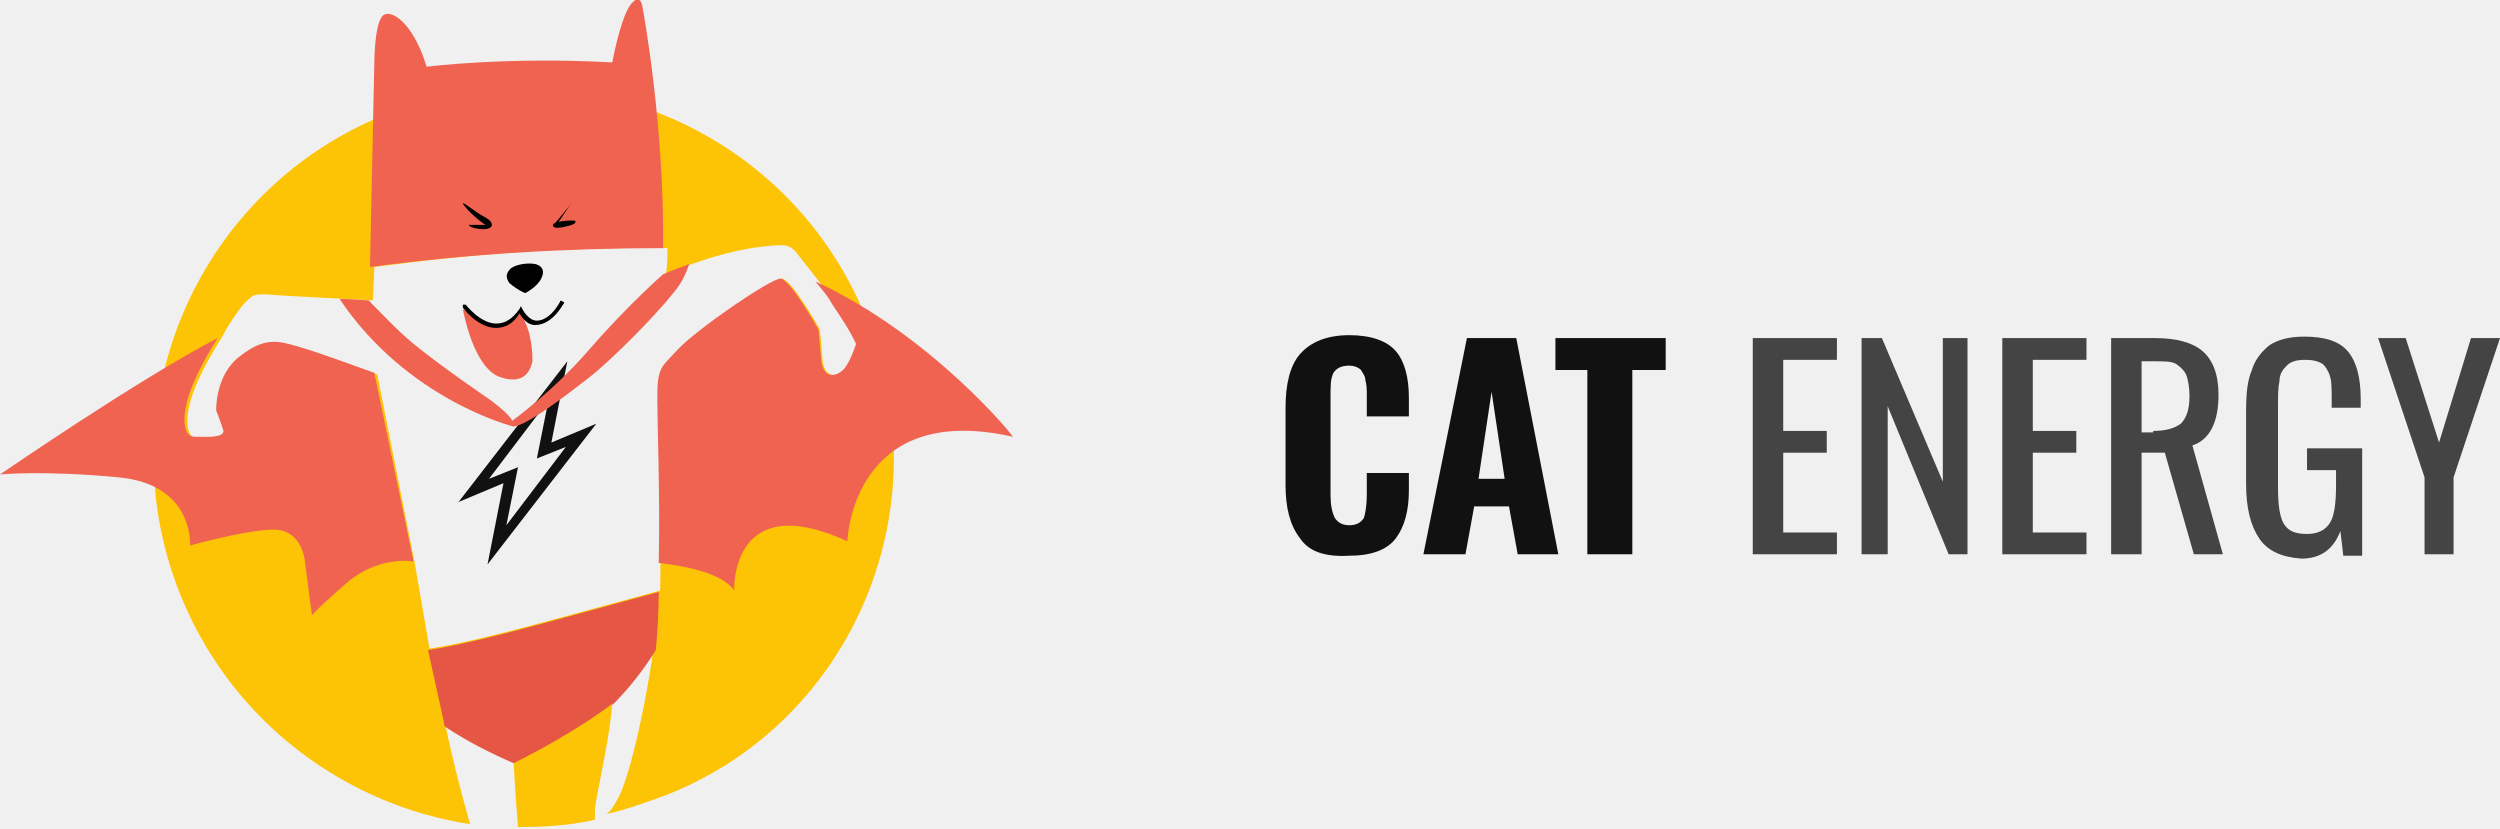
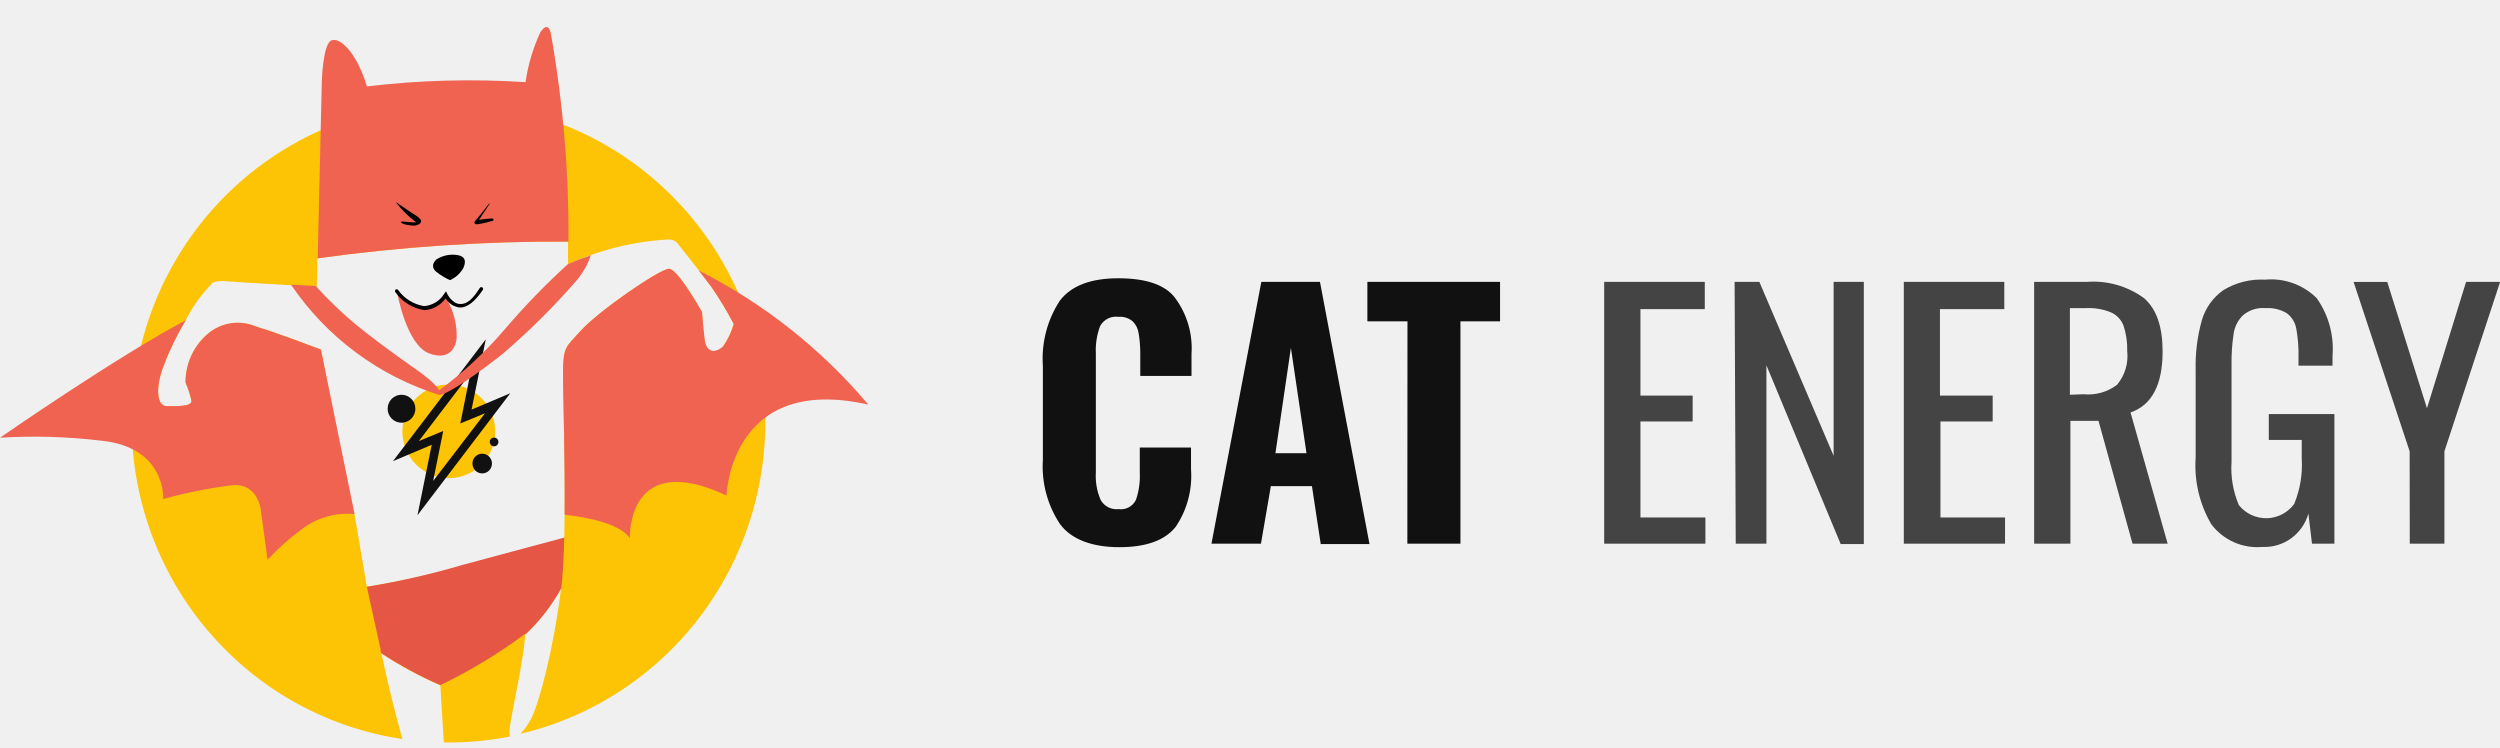
- <svg xmlns="http://www.w3.org/2000/svg" version="1.1" id="Layer_2" x="0px" y="0px" viewBox="0 0 172.3 57.1" style="enable-background:new 0 0 172.3 57.1;" xml:space="preserve">
-   <style type="text/css">
-     .st0 {
-       fill: #FDC305;
-     }
-     .st1 {
-       fill: #F06351;
-     }
-     .st2 {
-       fill: #E55645;
-     }
-     .st3 {
-       fill: #111111;
-     }
-     .st4 {
-       fill: #444444;
-     }
-   </style>
-   <path class="st0" d="M59.6,21.7C54.2,8.7,39.3,2.6,26.3,8S7.1,28.4,12.6,41.4c3.6,8.5,11.3,14.1,19.8,15.4c-0.6-2.1-1.2-4.4-1.7-6.8   c1.5,1,3.1,1.8,4.7,2.5c0,0,0,0,0,0c0,0,0.1,2.1,0.3,4.5c1.8,0,3.5-0.1,5.3-0.5c0-0.2,0-0.4,0-0.8c0.3-1.9,1.1-5.2,1.2-7.4   c1.1-1.1,2.1-2.3,2.9-3.7c0,0,0,0,0,0c0,0.1,0,0.3-0.1,0.4c-0.6,4.2-1.7,8.8-2.4,10c-0.2,0.4-0.5,0.9-0.8,1.1   c1.4-0.3,2.7-0.8,4.1-1.3C58.9,49.7,65.1,34.7,59.6,21.7z M58.2,25.5c-0.4,0.4-1.3,0.7-1.5-0.6c-0.1-1.3-0.2-2.2-0.2-2.2   s-1.9-3.4-2.6-3.5c-0.7,0-5.8,3.5-7.1,4.9c-1.2,1.3-1.4,1.2-1.4,3.5c0,1.7,0.2,8.1,0.1,13.1v0v0c0,0-2.2,0.6-8.1,2.2   c-5.9,1.6-7.8,1.8-7.8,1.8l-1-5.8c0,0,0,0,0,0c0,0,0,0,0,0c0,0,0,0,0,0c0,0,0,0,0,0c0,0,0,0,0,0c0,0,0,0,0,0l-2.6-13.1   c0,0-3.8-1.4-5.2-1.8c-1.4-0.4-2.3-0.7-4,0.6c-1.8,1.3-1.7,3.8-1.7,3.8s0.4,1,0.5,1.4c0,0.5-1.2,0.4-2,0.4s-0.9-1.4-0.3-3.1   c0.6-1.7,1.9-3.7,1.9-3.7s1.2-2.3,2.1-2.9c0,0,0.1-0.3,1.2-0.2c1.1,0.1,7.2,0.4,7.2,0.4l0.1-2.3c6.7-0.9,13.4-1.4,20.2-1.3   c0,0.6,0,1.2-0.1,1.8c0,0,4.4-2,8.1-2c0,0,0.4,0,0.8,0.4c0.3,0.4,2.4,3,2.6,3.4c0.2,0.4,1.2,1.7,1.8,3C59,23.7,58.6,25.1,58.2,25.5z   " />
-   <path class="st1" d="M56.2,19.4c0.5,0.6,0.9,1.1,1,1.3c0.2,0.4,1.2,1.7,1.8,3c0,0-0.4,1.3-0.9,1.8c-0.4,0.4-1.3,0.7-1.5-0.6   c-0.1-1.3-0.2-2.2-0.2-2.2s-1.9-3.4-2.6-3.5c-0.7,0-5.8,3.5-7.1,4.9c-1.2,1.3-1.4,1.2-1.4,3.5c0,1.5,0.2,6.6,0.1,11.2   c1.8,0.2,4.4,0.7,5.2,1.9c0,0-0.3-7.1,7.8-3.4c0,0,0.3-9.7,11.4-7.2C69.9,30.1,64.2,23.1,56.2,19.4z" />
-   <path class="st1" d="M45.7,17.1c0.1-8.5-1.4-16.5-1.4-16.5s-0.1-1.3-0.9-0.2c-0.7,1.1-1.2,3.9-1.2,3.9c-7.4-0.4-12.8,0.3-12.8,0.3   c-0.8-2.7-2.2-3.9-2.9-3.6c-0.7,0.3-0.7,3.3-0.7,3.3l-0.3,14.1C32.2,17.5,39,17.1,45.7,17.1z" />
-   <path class="st2" d="M45.2,44.8c0.1-1.1,0.2-2.5,0.2-4c0,0-2.2,0.6-8.1,2.2c-5.9,1.6-7.8,1.8-7.8,1.8l1.1,5c0,0.1,0,0.2,0.1,0.3   c1.5,1,3.1,1.8,4.7,2.5c4.4-2.2,6.8-4.1,6.8-4.1c0,0,0,0,0,0.1C43.4,47.4,44.4,46.1,45.2,44.8z" />
-   <path d="M31.9,14c0-0.1,1,0.7,1.4,0.9s0.6,0.4,0.6,0.6s-0.3,0.3-0.6,0.3s-0.9-0.1-1-0.3c0,0,0.6,0,0.9,0h0.3   C33.5,15.6,32.1,14.5,31.9,14z" />
-   <path d="M39.3,14.1c0,0-1,1.3-1.1,1.3s-0.2,0.3,0.2,0.3s1.1-0.2,1.2-0.3s0.1-0.2-0.1-0.2c-0.2,0-0.7,0-1,0.1L39.3,14.1   C39.4,14.1,39.4,14,39.3,14.1z" />
-   <path d="M36.2,20.2c0,0,0.8-0.4,1.1-1s0-0.9-0.4-1c-0.5-0.1-1.3,0-1.7,0.3c-0.4,0.4-0.3,0.7-0.1,1C35.3,19.7,35.9,20.1,36.2,20.2z" />
-   <path class="st1" d="M35.8,21.4c0,0-0.2,0.4-0.5,0.6c-0.2,0.2-0.6,0.4-1,0.4c-0.6,0-1.1-0.2-1.5-0.4c-0.2-0.1-0.4-0.3-0.5-0.4   c-0.2-0.2-0.4-0.3-0.4-0.3s0.7,4.1,2.6,4.7c1.8,0.6,2.1-0.7,2.2-1.1c0-0.3,0-2.1-0.8-3.2C35.9,21.4,35.9,21.6,35.8,21.4z" />
-   <g>
-     <path d="M34.2,22.6C34.1,22.6,34.1,22.6,34.2,22.6c-1.3,0-2.3-1.4-2.3-1.4c0-0.1,0-0.2,0-0.2c0.1,0,0.2,0,0.2,0c0,0,1,1.3,2.1,1.3     c0,0,0,0,0,0c0.6,0,1.1-0.3,1.6-1l0.1-0.2l0.1,0.2c0,0,0.4,0.8,1,0.8c0.5,0,1.1-0.4,1.6-1.3c0-0.1,0.1-0.1,0.2,0     c0.1,0,0.1,0.1,0,0.2c-0.6,1-1.3,1.4-1.9,1.4c-0.6,0-0.9-0.5-1.1-0.8C35.4,22.3,34.8,22.6,34.2,22.6z" />
+ <svg xmlns="http://www.w3.org/2000/svg" width="174" height="52" fill="none">
+   <g clip-path="url(#a)">
+     <path d="M51.582 20.854a22.231 22.231 0 0 0-6.936-9.09 21.96 21.96 0 0 0-10.503-4.396A21.887 21.887 0 0 0 22.865 8.83a22.083 22.083 0 0 0-9.058 6.934 22.354 22.354 0 0 0-4.43 10.564 22.432 22.432 0 0 0 1.373 11.386 22.238 22.238 0 0 0 6.813 9.184 21.965 21.965 0 0 0 10.442 4.54 99.88 99.88 0 0 1-1.456-5.951 27.756 27.756 0 0 0 4.1 2.215s.104 1.877.241 3.971c1.54.027 3.08-.11 4.592-.408a1.874 1.874 0 0 1 0-.66c.25-1.625.939-4.553 1.077-6.439a13.212 13.212 0 0 0 2.498-3.224l-.052.383c-.474 3.701-1.464 7.655-2.067 8.75a4.845 4.845 0 0 1-.715.999 22.006 22.006 0 0 0 8.563-4.141 22.237 22.237 0 0 0 6.047-7.386 22.45 22.45 0 0 0 .749-18.694Zm-1.266 3.293c-.38.374-1.163.626-1.293-.504-.129-1.13-.163-1.92-.163-1.92s-1.663-2.98-2.283-3.015c-.62-.035-5.022 3.015-6.185 4.344-1.008 1.121-1.206 1.043-1.206 3.015 0 1.486.19 7.1.086 11.392l-7.02 1.886a54.724 54.724 0 0 1-6.72 1.494l-.861-5.066h-.12L22.335 24.33s-3.282-1.252-4.488-1.59a3.213 3.213 0 0 0-3.445.547c-.472.417-.85.931-1.107 1.509a4.437 4.437 0 0 0-.384 1.836c.182.404.321.826.414 1.26.043.417-1.034.374-1.723.374-.69 0-.793-1.251-.25-2.72a19.929 19.929 0 0 1 1.568-3.25 10.312 10.312 0 0 1 1.783-2.51s.12-.296 1.077-.21c.956.088 6.271.374 6.271.374l.043-1.972a121.95 121.95 0 0 1 17.436-1.165v1.59a19.265 19.265 0 0 1 7.011-1.737.778.778 0 0 1 .664.339c.293.373 2.076 2.607 2.283 2.928a24.365 24.365 0 0 1 1.576 2.607 5.44 5.44 0 0 1-.75 1.599v.008Z" fill="#FDC305" />
+     <path d="M48.636 18.83c.405.52.758.981.862 1.12a24.464 24.464 0 0 1 1.576 2.607 5.444 5.444 0 0 1-.74 1.547c-.38.373-1.164.625-1.293-.504-.13-1.13-.18-1.877-.18-1.877s-1.663-2.98-2.283-3.015c-.62-.035-5.023 3.015-6.186 4.344-1.008 1.121-1.206 1.043-1.206 3.015 0 1.304.147 5.779.112 9.758 1.56.174 3.851.609 4.54 1.634 0 0-.25-6.239 6.728-2.972 0 0 .241-8.506 9.872-6.325a37.712 37.712 0 0 0-11.802-9.333Zm-9.071-2.016A79.248 79.248 0 0 0 38.36 2.45s-.129-1.13-.749-.208a12.47 12.47 0 0 0-1.034 3.475 60.535 60.535 0 0 0-11.043.296c-.707-2.39-1.913-3.476-2.49-3.189-.577.287-.646 2.85-.646 2.85l-.284 12.304a121.956 121.956 0 0 1 17.452-1.165Z" fill="#F06351" />
+     <path d="M39.065 40.943c.112-.93.172-2.163.207-3.527l-7.02 1.885a54.73 54.73 0 0 1-6.72 1.538l.957 4.345c0 .095 0 .19.06.286a27.764 27.764 0 0 0 4.1 2.216 36.485 36.485 0 0 0 5.927-3.589v.053a13.208 13.208 0 0 0 2.49-3.207Z" fill="#E55645" />
+     <path d="M27.566 14.094c-.043-.087.861.59 1.214.8.353.208.526.364.526.512 0 .148-.224.295-.534.295-.31 0-.793-.104-.862-.226-.069-.121.517 0 .81 0h.25a6.99 6.99 0 0 1-1.404-1.381Zm6.46.096s-.861 1.112-.939 1.164c-.077.052-.146.295.164.252a6.911 6.911 0 0 0 1.051-.244c.095-.052.06-.173-.103-.156-.164.017-.586.043-.862.096l.732-1.104s.026-.104-.043-.009Zm-2.704 5.308a1.98 1.98 0 0 0 .938-.868c.242-.574 0-.791-.379-.87a2.095 2.095 0 0 0-1.507.296c-.336.322-.293.634 0 .869.29.23.61.423.948.573Z" fill="#000" />
+     <path d="M31.011 20.593a1.78 1.78 0 0 1-.396.522 1.486 1.486 0 0 1-.861.33 1.866 1.866 0 0 1-1.327-.383 1.725 1.725 0 0 1-.456-.39.862.862 0 0 0-.31-.218s.645 3.572 2.213 4.145c1.568.573 1.86-.66 1.904-.99a4.925 4.925 0 0 0-.706-2.816c0-.26-.018-.087-.06-.2Z" fill="#F06351" />
+     <path d="M29.547 21.584a2.998 2.998 0 0 1-2.024-1.243.131.131 0 0 1 0-.173.122.122 0 0 1 .086-.037.121.121 0 0 1 .086.037 2.785 2.785 0 0 0 1.817 1.138 1.806 1.806 0 0 0 1.413-.87l.12-.164.087.191s.327.66.861.695c.534.035.913-.365 1.404-1.12a.123.123 0 0 1 .172-.035.125.125 0 0 1 .035.173c-.574.852-1.117 1.26-1.628 1.225a1.328 1.328 0 0 1-.965-.634 1.954 1.954 0 0 1-1.464.817Z" fill="#000" />
+     <path d="M31.235 33.28c1.784 0 3.23-1.46 3.23-3.259 0-1.8-1.446-3.258-3.23-3.258s-3.23 1.458-3.23 3.258 1.446 3.258 3.23 3.258Z" fill="#FDC305" />
+     <path d="m35.516 27.37-2.696 1.14.99-4.893-6.46 8.48 2.697-1.138-.991 4.901 6.46-8.49Zm-6.365 3.33 3.583-4.701-.698 3.476 1.723-.713-3.61 4.71.699-3.476-1.697.704Zm-1.206-1.278a.969.969 0 0 0 .965-.974.97.97 0 0 0-.965-.973.97.97 0 0 0-.965.973.97.97 0 0 0 .965.974Zm5.616 3.528c.376 0 .68-.308.68-.687a.684.684 0 0 0-.68-.687.684.684 0 0 0-.68.687c0 .379.304.686.68.686Zm.827-1.886a.303.303 0 0 0 .302-.304.303.303 0 0 0-.302-.305.303.303 0 0 0-.301.305c0 .168.135.304.301.304Z" fill="#111" />
+     <path d="M39.522 18.386a49.73 49.73 0 0 0-4.384 4.527 27.555 27.555 0 0 1-4.574 4.258c-.19-.46-1.405-1.32-1.405-1.32s-2.704-1.869-4.48-3.337a27.578 27.578 0 0 1-2.704-2.607l-1.723-.096a19.507 19.507 0 0 0 10.337 7.681c.741-.121 2.826-1.624 4.385-2.85a49.885 49.885 0 0 0 5.169-5.135 5.566 5.566 0 0 0 .982-1.738c-.982.33-1.603.617-1.603.617ZM22.337 24.33s-3.282-1.252-4.488-1.59a3.214 3.214 0 0 0-3.446.547c-.472.417-.85.931-1.107 1.509a4.439 4.439 0 0 0-.383 1.836c.182.404.32.826.413 1.26.043.417-1.033.374-1.723.374-.689 0-.792-1.251-.25-2.72a20.01 20.01 0 0 1 1.568-3.25C8.227 24.764 0 30.464 0 30.464a39.136 39.136 0 0 1 7.055.209c4.523.46 4.307 4.058 4.307 4.058a33.033 33.033 0 0 1 4.85-.965c1.826-.121 1.956 1.842 1.956 1.842l.456 3.354a15.804 15.804 0 0 1 2.283-2.05 5.189 5.189 0 0 1 3.773-1.13L22.337 24.33Z" fill="#F06351" />
+     <path d="M73.79 36.495a7.25 7.25 0 0 1-1.206-4.51v-6.517a7.364 7.364 0 0 1 1.189-4.553c.798-1.037 2.162-1.553 4.091-1.547 1.93.006 3.236.46 3.92 1.364a5.875 5.875 0 0 1 1.145 3.902v1.53h-3.566v-1.66a8.768 8.768 0 0 0-.112-1.304 1.464 1.464 0 0 0-.405-.825 1.341 1.341 0 0 0-.99-.322 1.248 1.248 0 0 0-1.292.652 4.79 4.79 0 0 0-.293 1.911v8.273c-.04.654.076 1.31.336 1.911a1.265 1.265 0 0 0 1.25.634c.241.035.488-.008.705-.124.216-.115.391-.297.5-.519a5.114 5.114 0 0 0 .267-1.902V31.15h3.566v1.503a6.342 6.342 0 0 1-1.06 4.006c-.758.955-2.067 1.425-3.928 1.425-1.86 0-3.316-.522-4.117-1.59ZM87.788 19.62h4.083l3.446 18.247h-3.394l-.612-4.031h-2.86l-.689 4.005h-3.445l3.471-18.22Zm3.144 11.922-1.085-7.334-1.077 7.334h2.162Zm7.03-9.176H95.17V19.62h9.234v2.746h-2.757V37.84h-3.695l.008-15.475Z" fill="#111" />
+     <path d="M111.65 19.62h7.003v1.894h-4.479v6.022h3.635v1.799h-3.635v6.682h4.522v1.824h-7.046v-18.22Zm9.079 0h1.723l5.168 12.104V19.62h2.102v18.247h-1.611l-5.168-12.442V37.84h-2.136l-.078-18.22Zm11.776 0h6.994v1.894h-4.479v6.022h3.67v1.799h-3.635v6.682h4.496v1.824h-7.046v-18.22Zm9.071 0h3.635a5.994 5.994 0 0 1 4.023 1.138c.861.756 1.283 1.99 1.283 3.702 0 2.317-.744 3.733-2.231 4.249l2.584 9.132h-2.446l-2.369-8.55H144.1v8.55h-2.524v-18.22Zm3.445 7.82c.83.081 1.66-.154 2.326-.66a3.115 3.115 0 0 0 .706-2.355 5.12 5.12 0 0 0-.249-1.738 1.645 1.645 0 0 0-.862-.938 4.068 4.068 0 0 0-1.766-.304h-1.111v6.03l.956-.035Zm8.89 9.055a8.104 8.104 0 0 1-1.094-4.65v-6.082a11.857 11.857 0 0 1 .431-3.475 3.894 3.894 0 0 1 1.499-2.094 5.056 5.056 0 0 1 2.894-.73c.657-.063 1.32.02 1.941.241a4.526 4.526 0 0 1 1.66 1.045 6.12 6.12 0 0 1 1.102 4.023v.678h-2.368v-.565a10.088 10.088 0 0 0-.155-2.016 1.742 1.742 0 0 0-.655-1.069 2.567 2.567 0 0 0-1.482-.356 2.158 2.158 0 0 0-1.559.486 2.229 2.229 0 0 0-.663 1.287 13.042 13.042 0 0 0-.147 2.163v6.769a6.575 6.575 0 0 0 .509 3.006 2.434 2.434 0 0 0 1.944.912 2.426 2.426 0 0 0 1.906-.99 7.111 7.111 0 0 0 .526-3.171V30.62h-2.292v-1.799h4.566v9.02h-1.56l-.249-2.095a3.211 3.211 0 0 1-1.206 1.725 3.158 3.158 0 0 1-2.007.595 3.985 3.985 0 0 1-1.971-.328 4.02 4.02 0 0 1-1.57-1.244Zm13.8-5.084-3.902-11.79h2.343l2.765 8.793 2.722-8.794h2.369l-3.876 11.791v6.43h-2.412l-.009-6.43Z" fill="#444" />
  </g>
-   <path class="st3" d="M41.1,29.2l-3.1,1.3l1.1-5.6l-7.5,9.7l3.1-1.3l-1.1,5.6L41.1,29.2z M33.7,33l4.1-5.4l-0.8,4l2-0.8l-4.1,5.4   l0.8-4L33.7,33z" />
-   <path class="st1" d="M45.7,18.9c0,0-2.5,2.2-5.1,5.2c-2.5,2.9-5.3,4.9-5.3,4.9c-0.2-0.5-1.6-1.5-1.6-1.5s-3.1-2.1-5.2-3.8   c-1.2-1-2.3-2.2-3.1-3c-0.3,0-1.1-0.1-2-0.1c4.7,7,12,8.8,12,8.8c0.9-0.1,3.3-1.9,5.1-3.3s4.8-4.5,5.9-5.9c0.6-0.7,0.9-1.4,1.1-2   C46.4,18.6,45.7,18.9,45.7,18.9z" />
-   <path class="st1" d="M25.8,25.7c0,0-3.8-1.4-5.2-1.8c-1.4-0.4-2.3-0.7-4,0.6c-1.8,1.3-1.7,3.8-1.7,3.8s0.4,1,0.5,1.4   c0,0.5-1.2,0.4-2,0.4s-0.9-1.4-0.3-3.1c0.6-1.7,1.9-3.7,1.9-3.7c-5.4,2.8-15,9.4-15,9.4s2.9-0.3,8.2,0.2c5.2,0.5,4.9,4.7,4.9,4.7   s3.5-1,5.6-1.1c2.1-0.1,2.3,2.1,2.3,2.1l0.5,3.8c0,0,0.5-0.6,2.6-2.4c1.9-1.5,3.9-1.4,4.4-1.3c0,0,0,0,0,0L25.8,25.7z" />
-   <g>
-     <path class="st3" d="M89.6,37.1c-0.7-0.9-1-2.1-1-3.7v-5.3c0-1.6,0.3-2.9,1-3.7c0.7-0.8,1.8-1.3,3.4-1.3c1.5,0,2.6,0.4,3.2,1.1     c0.6,0.7,0.9,1.8,0.9,3.2v1.3h-2.9v-1.4c0-0.4,0-0.8-0.1-1.1c0-0.3-0.2-0.5-0.3-0.7c-0.2-0.2-0.5-0.3-0.8-0.3     c-0.6,0-0.9,0.2-1.1,0.5c-0.2,0.4-0.2,0.9-0.2,1.6v6.8c0,0.7,0.1,1.2,0.3,1.6c0.2,0.3,0.5,0.5,1,0.5c0.5,0,0.8-0.2,1-0.5     c0.1-0.3,0.2-0.9,0.2-1.6v-1.5h2.9v1.2c0,1.4-0.3,2.5-0.9,3.3c-0.6,0.8-1.7,1.2-3.2,1.2C91.3,38.4,90.2,38,89.6,37.1z" />
-     <path class="st3" d="M101.1,23.3h3.4l2.9,14.9h-2.8l-0.6-3.3h-2.4l-0.6,3.3h-2.9L101.1,23.3z M103.7,33l-0.9-6l-0.9,6H103.7z" />
-     <path class="st3" d="M109.5,25.5h-2.3v-2.2h7.6v2.2h-2.3v12.7h-3.1V25.5z" />
-     <path class="st4" d="M120.8,23.3h5.8v1.5h-3.7v4.9h3v1.5h-3v5.5h3.7v1.5h-5.8V23.3z" />
-     <path class="st4" d="M128.3,23.3h1.4l4.2,9.9v-9.9h1.7v14.9h-1.3L130.1,28v10.2h-1.8V23.3z" />
-     <path class="st4" d="M138,23.3h5.8v1.5h-3.7v4.9h3v1.5h-3v5.5h3.7v1.5H138V23.3z" />
-     <path class="st4" d="M145.5,23.3h3c1.5,0,2.6,0.3,3.3,0.9c0.7,0.6,1.1,1.6,1.1,3c0,1.9-0.6,3.1-1.8,3.5l2.1,7.5h-2l-2-7h-1.6v7     h-2.1V23.3z M148.4,29.7c0.9,0,1.5-0.2,1.9-0.5c0.4-0.4,0.6-1,0.6-1.9c0-0.6-0.1-1.1-0.2-1.4c-0.1-0.3-0.4-0.6-0.7-0.8     c-0.3-0.2-0.8-0.2-1.5-0.2h-0.9v4.9H148.4z" />
-     <path class="st4" d="M155.7,37.1c-0.6-0.9-0.9-2.1-0.9-3.8v-5c0-1.2,0.1-2.1,0.4-2.8c0.2-0.7,0.7-1.3,1.2-1.7     c0.6-0.4,1.4-0.6,2.4-0.6c1.4,0,2.4,0.3,3,1c0.6,0.7,0.9,1.8,0.9,3.3v0.6h-2v-0.5c0-0.7,0-1.3-0.1-1.6c-0.1-0.4-0.3-0.7-0.5-0.9     c-0.3-0.2-0.7-0.3-1.2-0.3c-0.6,0-1,0.1-1.3,0.4c-0.3,0.3-0.5,0.6-0.5,1.1c-0.1,0.4-0.1,1-0.1,1.8v5.5c0,1.1,0.1,2,0.4,2.5     c0.3,0.5,0.8,0.7,1.6,0.7c0.8,0,1.3-0.3,1.6-0.8c0.3-0.5,0.4-1.4,0.4-2.6v-1H159v-1.5h3.8v7.4h-1.3l-0.2-1.7     c-0.5,1.3-1.4,1.9-2.7,1.9C157.3,38.4,156.3,38,155.7,37.1z" />
-     <path class="st4" d="M167.1,32.9l-3.2-9.6h1.9l2.3,7.2l2.2-7.2h2l-3.2,9.6v5.3h-2V32.9z" />
-   </g>
+   <defs>
+     <clipPath id="a">
+       <path fill="#fff" d="M0 0h174v51.683H0z" />
+     </clipPath>
+   </defs>
</svg>
